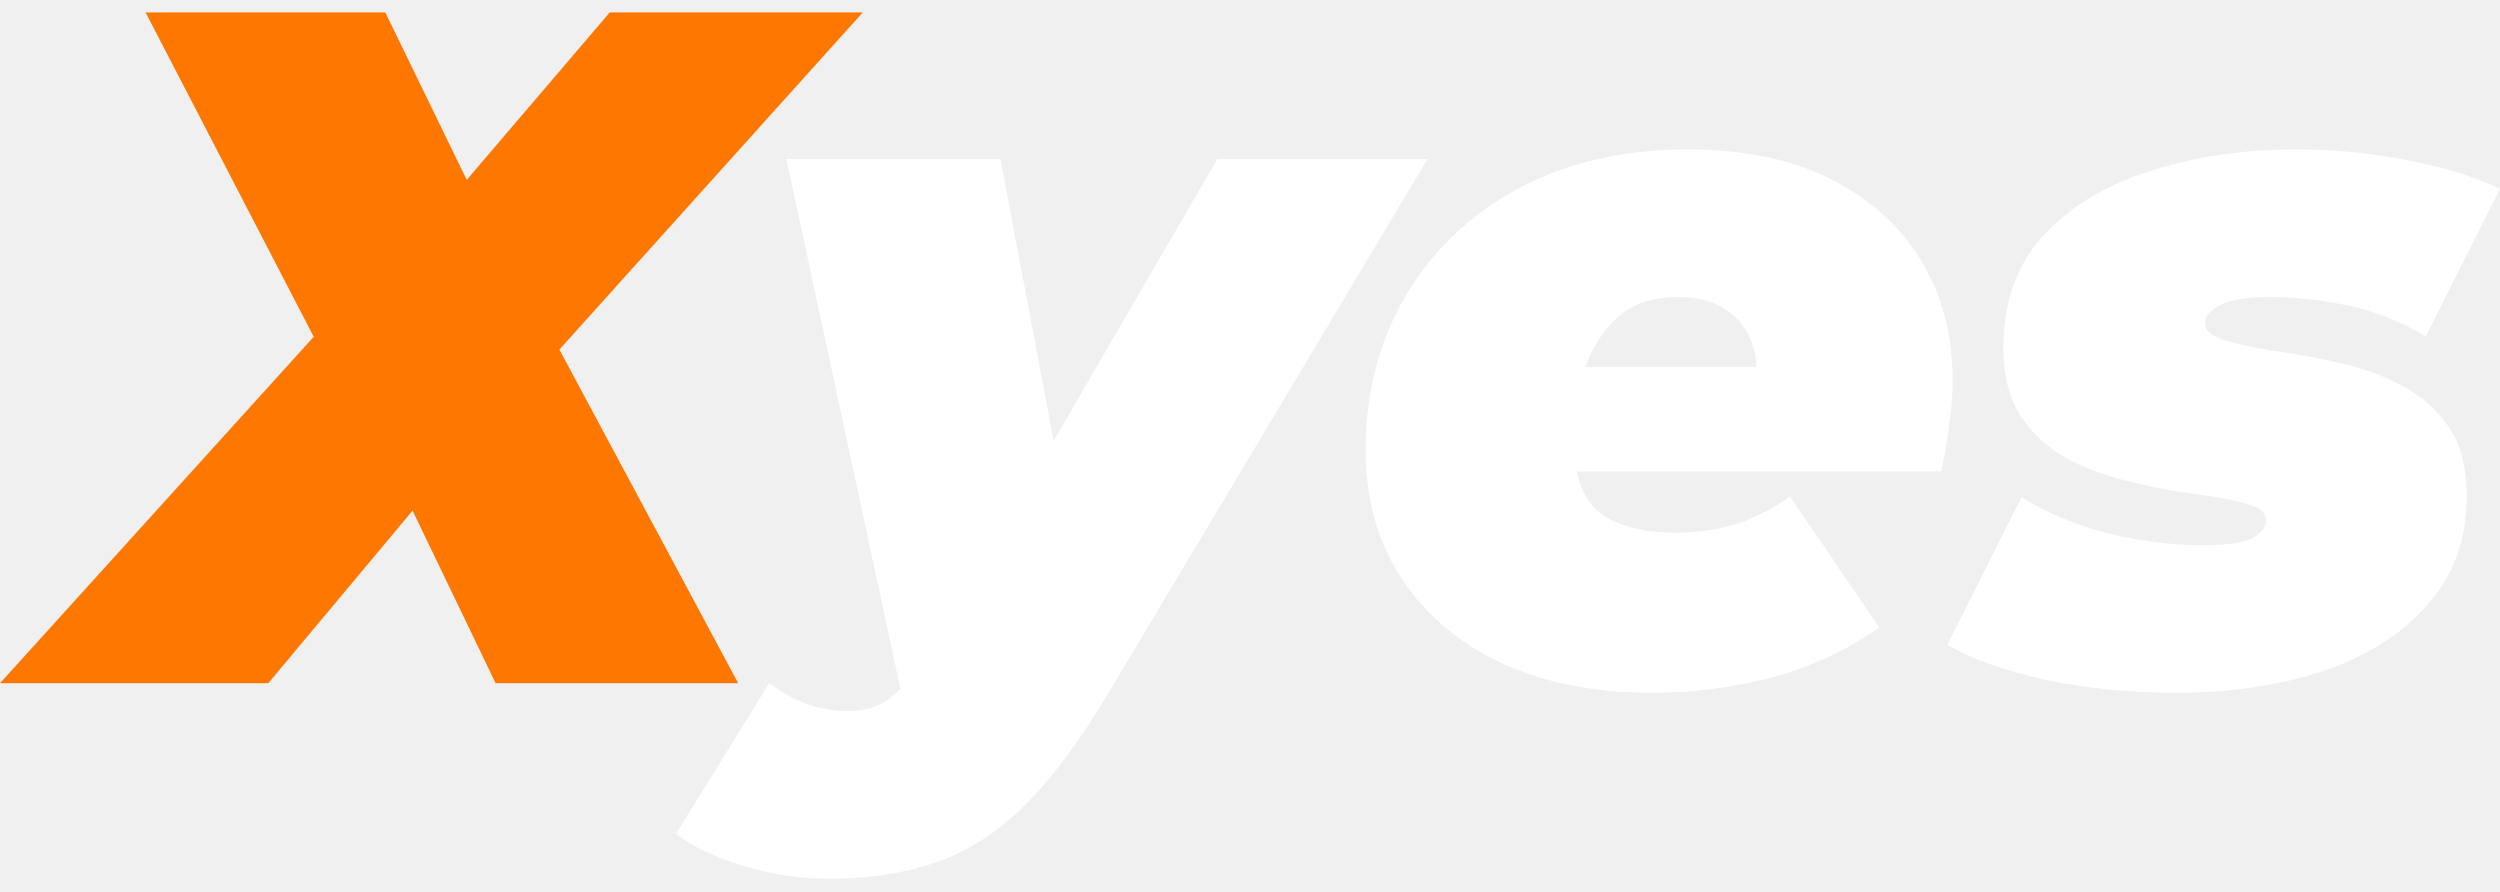
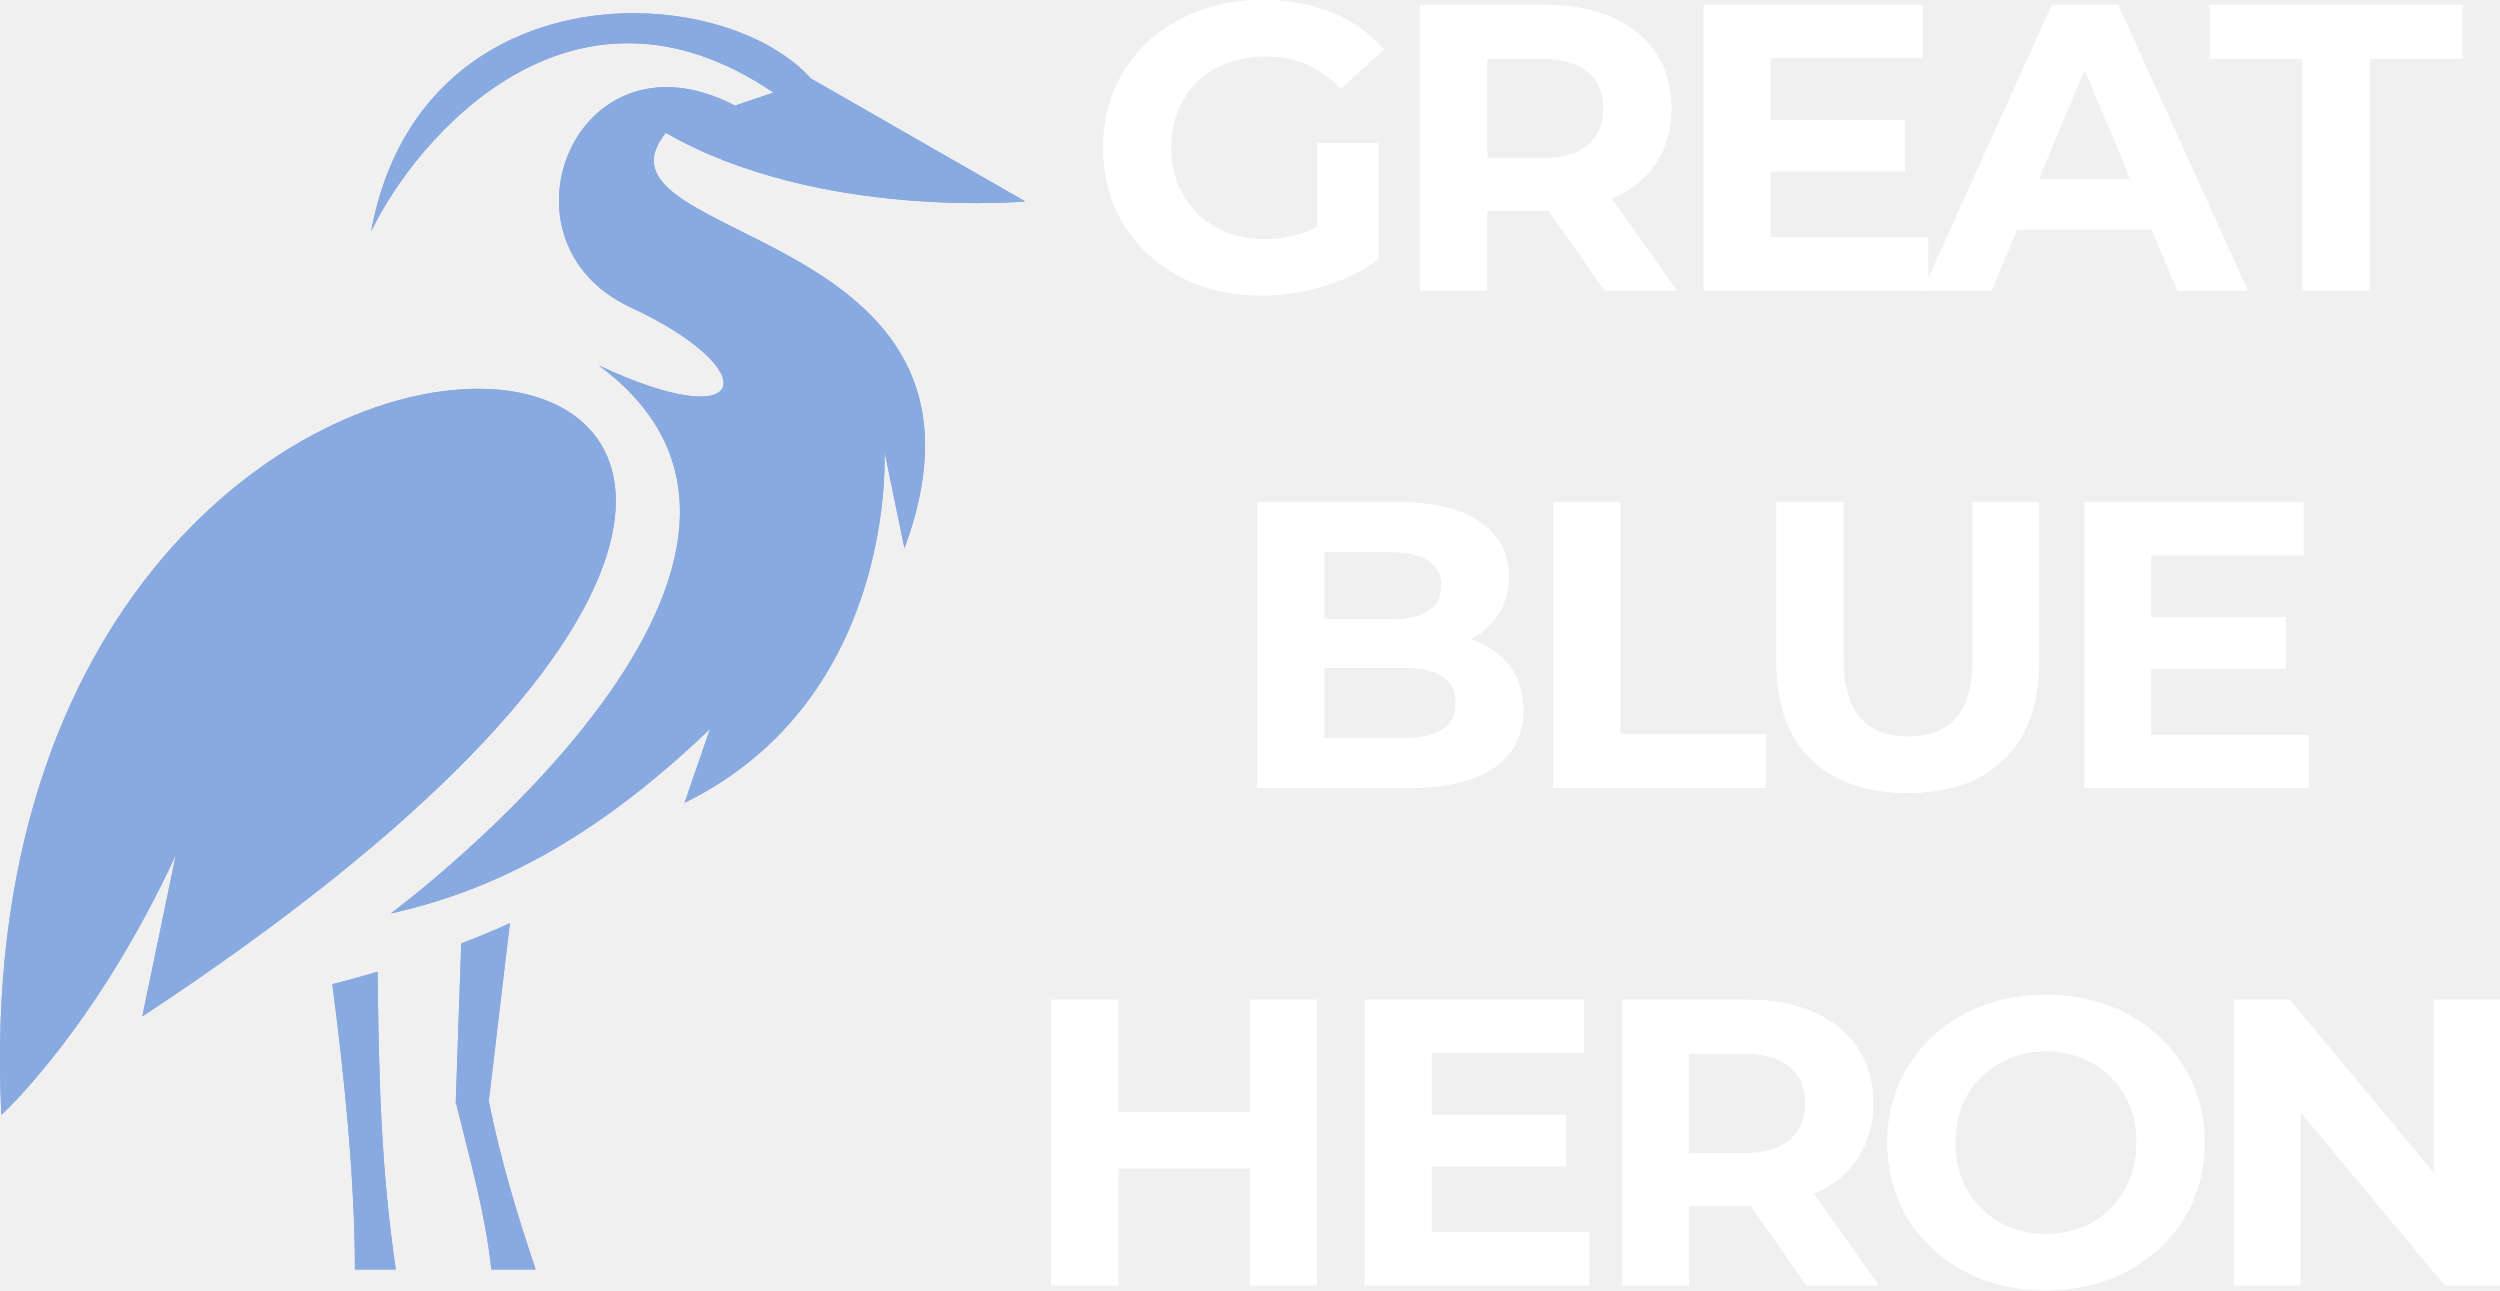
- <svg xmlns="http://www.w3.org/2000/svg" width="101" height="36" viewBox="0 0 101 36" fill="none">
-   <path d="M0 27.602L15.181 10.837L13.989 16.142L5.88 0.5H15.565L20.254 10.14L16.334 10.218L24.635 0.5H34.858L20.677 16.258L20.984 11.108L29.823 27.602H20.023L15.142 17.458L19.255 17.535L10.838 27.602H0Z" fill="#FE7801" />
-   <path d="M33.5 35.5C32.347 35.5 31.207 35.332 30.079 34.997C28.926 34.661 28.004 34.222 27.312 33.68L31.078 27.602C31.514 27.937 32.001 28.208 32.539 28.415C33.077 28.621 33.641 28.725 34.23 28.725C34.922 28.725 35.485 28.557 35.921 28.221C36.356 27.912 36.767 27.434 37.151 26.789L38.496 24.543L39.149 23.691L49.18 6.424H57.674L44.76 28.028C43.607 29.963 42.48 31.474 41.378 32.557C40.277 33.642 39.085 34.403 37.804 34.842C36.549 35.281 35.114 35.5 33.5 35.5ZM36.536 28.57L31.77 6.424H40.417L43.531 22.917L36.536 28.57Z" fill="white" />
-   <path d="M66.74 27.989C64.434 27.989 62.41 27.589 60.668 26.789C58.951 25.989 57.606 24.853 56.632 23.382C55.659 21.91 55.172 20.181 55.172 18.194C55.172 15.871 55.71 13.793 56.786 11.96C57.862 10.128 59.374 8.682 61.321 7.624C63.294 6.566 65.587 6.037 68.201 6.037C70.455 6.037 72.377 6.437 73.965 7.237C75.554 8.037 76.771 9.134 77.616 10.528C78.462 11.921 78.885 13.535 78.885 15.367C78.885 16.012 78.833 16.645 78.731 17.264C78.654 17.884 78.552 18.477 78.423 19.045H62.09L62.897 14.825H74.427L70.814 15.948C71.019 15.122 71.006 14.425 70.775 13.857C70.57 13.264 70.212 12.812 69.699 12.502C69.187 12.167 68.559 11.999 67.816 11.999C66.766 11.999 65.933 12.283 65.318 12.851C64.703 13.418 64.255 14.154 63.973 15.057C63.717 15.961 63.589 16.903 63.589 17.884C63.589 19.2 63.934 20.142 64.626 20.71C65.344 21.252 66.381 21.523 67.739 21.523C68.534 21.523 69.328 21.407 70.122 21.175C70.916 20.917 71.647 20.542 72.313 20.052L75.925 25.356C74.49 26.337 72.992 27.021 71.429 27.408C69.891 27.795 68.329 27.989 66.74 27.989Z" fill="white" />
-   <path d="M87.895 27.989C86.024 27.989 84.243 27.808 82.552 27.447C80.887 27.06 79.593 26.595 78.671 26.053L81.669 20.091C82.719 20.736 83.898 21.226 85.204 21.562C86.537 21.872 87.792 22.026 88.971 22.026C89.944 22.026 90.611 21.936 90.969 21.756C91.353 21.549 91.546 21.304 91.546 21.02C91.546 20.71 91.29 20.491 90.777 20.362C90.265 20.207 89.598 20.078 88.778 19.975C87.984 19.871 87.139 19.716 86.242 19.51C85.345 19.303 84.487 19.007 83.667 18.619C82.873 18.206 82.219 17.639 81.707 16.916C81.195 16.193 80.938 15.238 80.938 14.051C80.938 12.218 81.464 10.721 82.514 9.56C83.59 8.372 85.025 7.495 86.819 6.927C88.612 6.333 90.598 6.037 92.775 6.037C94.313 6.037 95.786 6.178 97.195 6.462C98.63 6.721 99.898 7.108 101 7.624L98.002 13.586C96.901 12.941 95.799 12.515 94.697 12.309C93.621 12.102 92.635 11.999 91.738 11.999C90.739 11.999 90.047 12.115 89.662 12.347C89.278 12.554 89.086 12.786 89.086 13.044C89.086 13.354 89.342 13.586 89.855 13.741C90.367 13.896 91.02 14.038 91.815 14.167C92.609 14.27 93.454 14.425 94.351 14.632C95.274 14.812 96.132 15.109 96.926 15.522C97.721 15.909 98.374 16.464 98.886 17.187C99.399 17.91 99.655 18.865 99.655 20.052C99.655 21.807 99.117 23.278 98.041 24.466C96.99 25.653 95.568 26.544 93.775 27.137C92.007 27.705 90.047 27.989 87.895 27.989Z" fill="white" />
+ <svg xmlns="http://www.w3.org/2000/svg" width="93" height="48" viewBox="0 0 93 48" fill="none">
+   <path d="M23.656 0.491C19.485 0.458 14.906 2.662 13.807 8.606C15.488 5.121 21.253 -1.657 28.774 3.445L27.341 3.927C21.414 0.851 18.182 8.978 23.451 11.429C28.505 13.785 27.966 16.268 22.276 13.594C32.179 20.906 14.539 33.98 14.539 33.98C18.139 33.184 21.985 31.37 26.414 27.114L25.466 29.863C33.408 25.968 32.901 16.778 32.901 16.778L33.645 20.397C38.117 8.288 21.425 9.084 24.766 4.942C30.434 8.192 38.138 7.492 38.138 7.492L30.164 2.919C28.839 1.454 26.328 0.512 23.656 0.491ZM17.88 14.464C10.876 14.39 -0.872 22.487 0.051 41.473C0.051 41.473 3.537 38.31 6.544 31.794L5.294 37.812C27.287 23.315 25.11 14.539 17.88 14.464ZM18.968 34.341C18.376 34.617 17.772 34.861 17.158 35.095L16.953 41.069H16.975C17.46 43.065 18.052 45.113 18.279 47.225H19.927C19.216 45.113 18.634 43.181 18.182 40.963C18.182 40.963 18.839 35.413 18.968 34.341ZM14.044 36.145C13.462 36.326 12.902 36.474 12.363 36.612C12.826 40.157 13.203 43.946 13.203 47.225H14.723C14.152 43.298 14.098 40.061 14.044 36.145Z" fill="#88AAE0" />
+   <path d="M23.656 0.491C19.485 0.458 14.906 2.662 13.807 8.606C15.488 5.121 21.253 -1.657 28.774 3.445L27.341 3.927C21.414 0.851 18.182 8.978 23.451 11.429C28.505 13.785 27.966 16.268 22.276 13.594C32.179 20.906 14.539 33.98 14.539 33.98C18.139 33.184 21.985 31.37 26.414 27.114L25.466 29.863C33.408 25.968 32.901 16.778 32.901 16.778L33.645 20.397C38.117 8.288 21.425 9.084 24.766 4.942C30.434 8.192 38.138 7.492 38.138 7.492L30.164 2.919C28.839 1.454 26.328 0.512 23.656 0.491ZM17.88 14.464C10.876 14.39 -0.872 22.487 0.051 41.473C0.051 41.473 3.537 38.31 6.544 31.794L5.294 37.812C27.287 23.315 25.11 14.539 17.88 14.464ZM18.968 34.341C18.376 34.617 17.772 34.861 17.158 35.095L16.953 41.069H16.975C17.46 43.065 18.052 45.113 18.279 47.225H19.927C19.216 45.113 18.634 43.181 18.182 40.963C18.182 40.963 18.839 35.413 18.968 34.341ZM14.044 36.145C13.462 36.326 12.902 36.474 12.363 36.612C12.826 40.157 13.203 43.946 13.203 47.225H14.723C14.152 43.298 14.098 40.061 14.044 36.145Z" fill="#88AAE0" />
+   <path d="M49 5.329H51.279V9.641C50.694 10.076 50.017 10.41 49.246 10.643C48.477 10.876 47.701 10.992 46.921 10.992C45.802 10.992 44.796 10.759 43.903 10.294C43.01 9.818 42.306 9.165 41.793 8.335C41.29 7.495 41.038 6.549 41.038 5.496C41.038 4.443 41.29 3.502 41.793 2.672C42.306 1.832 43.015 1.179 43.918 0.714C44.822 0.238 45.838 0 46.967 0C47.912 0 48.769 0.157 49.539 0.471C50.309 0.784 50.956 1.24 51.48 1.837L49.878 3.295C49.108 2.495 48.179 2.095 47.09 2.095C46.403 2.095 45.792 2.237 45.258 2.52C44.724 2.804 44.308 3.204 44.011 3.72C43.713 4.236 43.564 4.828 43.564 5.496C43.564 6.154 43.713 6.741 44.011 7.257C44.308 7.774 44.719 8.178 45.243 8.472C45.776 8.755 46.382 8.897 47.06 8.897C47.778 8.897 48.425 8.745 49 8.442V5.329Z" fill="white" />
+   <path d="M59.695 10.81L57.616 7.849H55.322V10.81H52.827V0.182H57.493C58.448 0.182 59.274 0.339 59.972 0.653C60.681 0.967 61.225 1.412 61.605 1.989C61.984 2.566 62.174 3.249 62.174 4.039C62.174 4.828 61.979 5.511 61.589 6.088C61.209 6.655 60.665 7.09 59.957 7.394L62.374 10.81H59.695ZM59.649 4.039C59.649 3.441 59.454 2.986 59.064 2.672C58.673 2.348 58.104 2.186 57.354 2.186H55.322V5.891H57.354C58.104 5.891 58.673 5.729 59.064 5.405C59.454 5.081 59.649 4.626 59.649 4.039Z" fill="white" />
+   <path d="M71.728 8.836V10.81H63.381V0.182H71.527V2.156H65.86V4.464H70.865V6.377H65.86V8.836H71.728Z" fill="white" />
+   <path d="M80.042 8.533H75.037L74.082 10.81H71.526L76.331 0.182H78.794L83.615 10.81H80.997L80.042 8.533ZM79.257 6.665L77.547 2.596L75.838 6.665H79.257Z" fill="white" />
+   <path d="M85.655 2.186H82.205V0.182H91.599V2.186H88.149V10.81H85.655V2.186Z" fill="white" />
+   <path d="M54.698 23.787C55.314 23.98 55.797 24.304 56.146 24.759C56.495 25.204 56.669 25.756 56.669 26.414C56.669 27.345 56.3 28.064 55.56 28.57C54.831 29.066 53.764 29.314 52.357 29.314H46.783V18.686H52.049C53.363 18.686 54.37 18.934 55.068 19.43C55.776 19.926 56.13 20.599 56.13 21.449C56.13 21.965 56.002 22.426 55.745 22.831C55.499 23.236 55.15 23.555 54.698 23.787ZM49.262 20.538V23.044H51.741C52.357 23.044 52.824 22.937 53.143 22.725C53.461 22.512 53.62 22.198 53.62 21.783C53.62 21.368 53.461 21.06 53.143 20.857C52.824 20.645 52.357 20.538 51.741 20.538H49.262ZM52.172 27.462C52.83 27.462 53.322 27.355 53.651 27.143C53.99 26.93 54.159 26.601 54.159 26.156C54.159 25.275 53.497 24.835 52.172 24.835H49.262V27.462H52.172Z" fill="white" />
+   <path d="M57.788 18.686H60.283V27.31H65.688V29.314H57.788V18.686Z" fill="white" />
+   <path d="M70.966 29.496C69.426 29.496 68.225 29.076 67.362 28.236C66.51 27.396 66.084 26.196 66.084 24.638V18.686H68.579V24.547C68.579 26.45 69.38 27.401 70.981 27.401C71.762 27.401 72.357 27.173 72.768 26.718C73.178 26.252 73.384 25.528 73.384 24.547V18.686H75.848V24.638C75.848 26.196 75.416 27.396 74.554 28.236C73.702 29.076 72.506 29.496 70.966 29.496Z" fill="white" />
+   <path d="M85.89 27.34V29.314H77.543V18.686H85.689V20.66H80.022V22.968H85.027V24.881H80.022V27.34H85.89Z" fill="white" />
+   <path d="M48.993 37.19V47.818H46.499V43.46H41.602V47.818H39.107V37.19H41.602V41.38H46.499V37.19H48.993Z" fill="white" />
+   <path d="M59.121 45.844V47.818H50.774V37.19H58.92V39.164H53.253V41.471H58.258V43.385H53.253V45.844H59.121Z" fill="white" />
+   <path d="M67.204 47.818L65.125 44.857H62.83V47.818H60.336V37.19H65.002C65.957 37.19 66.783 37.347 67.481 37.661C68.189 37.974 68.734 38.42 69.113 38.997C69.493 39.574 69.683 40.257 69.683 41.046C69.683 41.836 69.488 42.519 69.098 43.096C68.718 43.663 68.174 44.098 67.466 44.402L69.883 47.818H67.204ZM67.158 41.046C67.158 40.449 66.963 39.994 66.573 39.68C66.182 39.356 65.613 39.194 64.863 39.194H62.83V42.899H64.863C65.613 42.899 66.182 42.737 66.573 42.413C66.963 42.089 67.158 41.633 67.158 41.046Z" fill="white" />
+   <path d="M76.11 48C74.991 48 73.98 47.762 73.077 47.286C72.183 46.811 71.48 46.158 70.967 45.328C70.464 44.488 70.212 43.546 70.212 42.504C70.212 41.461 70.464 40.525 70.967 39.695C71.48 38.855 72.183 38.197 73.077 37.721C73.98 37.246 74.991 37.008 76.11 37.008C77.229 37.008 78.236 37.246 79.129 37.721C80.022 38.197 80.725 38.855 81.238 39.695C81.752 40.525 82.008 41.461 82.008 42.504C82.008 43.546 81.752 44.488 81.238 45.328C80.725 46.158 80.022 46.811 79.129 47.286C78.236 47.762 77.229 48 76.11 48ZM76.11 45.905C76.747 45.905 77.322 45.763 77.835 45.48C78.348 45.186 78.749 44.781 79.036 44.265C79.334 43.749 79.483 43.162 79.483 42.504C79.483 41.846 79.334 41.259 79.036 40.743C78.749 40.227 78.348 39.827 77.835 39.543C77.322 39.25 76.747 39.103 76.11 39.103C75.474 39.103 74.899 39.25 74.386 39.543C73.872 39.827 73.467 40.227 73.169 40.743C72.882 41.259 72.738 41.846 72.738 42.504C72.738 43.162 72.882 43.749 73.169 44.265C73.467 44.781 73.872 45.186 74.386 45.48C74.899 45.763 75.474 45.905 76.11 45.905Z" fill="white" />
+   <path d="M93 37.19V47.818H90.952L85.577 41.365V47.818H83.113V37.19H85.177L90.536 43.643V37.19H93Z" fill="white" />
+   <path d="M49 5.329H51.279V9.641C50.694 10.076 50.017 10.41 49.246 10.643C48.477 10.876 47.701 10.992 46.921 10.992C45.802 10.992 44.796 10.759 43.903 10.294C43.01 9.818 42.306 9.165 41.793 8.335C41.29 7.495 41.038 6.549 41.038 5.496C41.038 4.443 41.29 3.502 41.793 2.672C42.306 1.832 43.015 1.179 43.918 0.714C44.822 0.238 45.838 0 46.967 0C47.912 0 48.769 0.157 49.539 0.471C50.309 0.784 50.956 1.24 51.48 1.837L49.878 3.295C49.108 2.495 48.179 2.095 47.09 2.095C46.403 2.095 45.792 2.237 45.258 2.52C44.724 2.804 44.308 3.204 44.011 3.72C43.713 4.236 43.564 4.828 43.564 5.496C43.564 6.154 43.713 6.741 44.011 7.257C44.308 7.774 44.719 8.178 45.243 8.472C45.776 8.755 46.382 8.897 47.06 8.897C47.778 8.897 48.425 8.745 49 8.442V5.329Z" fill="white" />
+   <path d="M59.695 10.81L57.616 7.849H55.322V10.81H52.827V0.182H57.493C58.448 0.182 59.274 0.339 59.972 0.653C60.681 0.967 61.225 1.412 61.605 1.989C61.984 2.566 62.174 3.249 62.174 4.039C62.174 4.828 61.979 5.511 61.589 6.088C61.209 6.655 60.665 7.09 59.957 7.394L62.374 10.81H59.695ZM59.649 4.039C59.649 3.441 59.454 2.986 59.064 2.672C58.673 2.348 58.104 2.186 57.354 2.186H55.322V5.891H57.354C58.104 5.891 58.673 5.729 59.064 5.405C59.454 5.081 59.649 4.626 59.649 4.039Z" fill="white" />
+   <path d="M71.728 8.836V10.81H63.381V0.182H71.527V2.156H65.86V4.464H70.865V6.377H65.86V8.836H71.728Z" fill="white" />
+   <path d="M80.042 8.533H75.037L74.082 10.81H71.526L76.331 0.182H78.794L83.615 10.81H80.997L80.042 8.533ZM79.257 6.665L77.547 2.596L75.838 6.665H79.257Z" fill="white" />
+   <path d="M85.655 2.186H82.205V0.182H91.599V2.186H88.149V10.81H85.655V2.186Z" fill="white" />
+   <path d="M54.698 23.787C55.314 23.98 55.797 24.304 56.146 24.759C56.495 25.204 56.669 25.756 56.669 26.414C56.669 27.345 56.3 28.064 55.56 28.57C54.831 29.066 53.764 29.314 52.357 29.314H46.783V18.686H52.049C53.363 18.686 54.37 18.934 55.068 19.43C55.776 19.926 56.13 20.599 56.13 21.449C56.13 21.965 56.002 22.426 55.745 22.831C55.499 23.236 55.15 23.555 54.698 23.787ZM49.262 20.538V23.044H51.741C52.357 23.044 52.824 22.937 53.143 22.725C53.461 22.512 53.62 22.198 53.62 21.783C53.62 21.368 53.461 21.06 53.143 20.857C52.824 20.645 52.357 20.538 51.741 20.538H49.262ZM52.172 27.462C52.83 27.462 53.322 27.355 53.651 27.143C53.99 26.93 54.159 26.601 54.159 26.156C54.159 25.275 53.497 24.835 52.172 24.835H49.262V27.462H52.172Z" fill="white" />
+   <path d="M57.788 18.686H60.283V27.31H65.688V29.314H57.788V18.686Z" fill="white" />
+   <path d="M70.966 29.496C69.426 29.496 68.225 29.076 67.362 28.236C66.51 27.396 66.084 26.196 66.084 24.638V18.686H68.579V24.547C68.579 26.45 69.38 27.401 70.981 27.401C71.762 27.401 72.357 27.173 72.768 26.718C73.178 26.252 73.384 25.528 73.384 24.547V18.686H75.848V24.638C75.848 26.196 75.416 27.396 74.554 28.236C73.702 29.076 72.506 29.496 70.966 29.496Z" fill="white" />
+   <path d="M85.89 27.34V29.314H77.543V18.686H85.689V20.66H80.022V22.968H85.027V24.881H80.022V27.34H85.89Z" fill="white" />
+   <path d="M48.993 37.19V47.818H46.499V43.46H41.602V47.818H39.107V37.19H41.602V41.38H46.499V37.19H48.993Z" fill="white" />
+   <path d="M59.121 45.844V47.818H50.774V37.19H58.92V39.164H53.253V41.471H58.258V43.385H53.253V45.844H59.121Z" fill="white" />
+   <path d="M67.204 47.818L65.125 44.857H62.83V47.818H60.336V37.19H65.002C65.957 37.19 66.783 37.347 67.481 37.661C68.189 37.974 68.734 38.42 69.113 38.997C69.493 39.574 69.683 40.257 69.683 41.046C69.683 41.836 69.488 42.519 69.098 43.096C68.718 43.663 68.174 44.098 67.466 44.402L69.883 47.818H67.204ZM67.158 41.046C67.158 40.449 66.963 39.994 66.573 39.68C66.182 39.356 65.613 39.194 64.863 39.194H62.83V42.899H64.863C65.613 42.899 66.182 42.737 66.573 42.413C66.963 42.089 67.158 41.633 67.158 41.046Z" fill="white" />
+   <path d="M76.11 48C74.991 48 73.98 47.762 73.077 47.286C72.183 46.811 71.48 46.158 70.967 45.328C70.464 44.488 70.212 43.546 70.212 42.504C70.212 41.461 70.464 40.525 70.967 39.695C71.48 38.855 72.183 38.197 73.077 37.721C73.98 37.246 74.991 37.008 76.11 37.008C77.229 37.008 78.236 37.246 79.129 37.721C80.022 38.197 80.725 38.855 81.238 39.695C81.752 40.525 82.008 41.461 82.008 42.504C82.008 43.546 81.752 44.488 81.238 45.328C80.725 46.158 80.022 46.811 79.129 47.286C78.236 47.762 77.229 48 76.11 48ZM76.11 45.905C76.747 45.905 77.322 45.763 77.835 45.48C78.348 45.186 78.749 44.781 79.036 44.265C79.334 43.749 79.483 43.162 79.483 42.504C79.483 41.846 79.334 41.259 79.036 40.743C78.749 40.227 78.348 39.827 77.835 39.543C77.322 39.25 76.747 39.103 76.11 39.103C75.474 39.103 74.899 39.25 74.386 39.543C73.872 39.827 73.467 40.227 73.169 40.743C72.882 41.259 72.738 41.846 72.738 42.504C72.738 43.162 72.882 43.749 73.169 44.265C73.467 44.781 73.872 45.186 74.386 45.48C74.899 45.763 75.474 45.905 76.11 45.905Z" fill="white" />
+   <path d="M93 37.19V47.818H90.952L85.577 41.365V47.818H83.113V37.19H85.177L90.536 43.643V37.19H93Z" fill="white" />
</svg>
